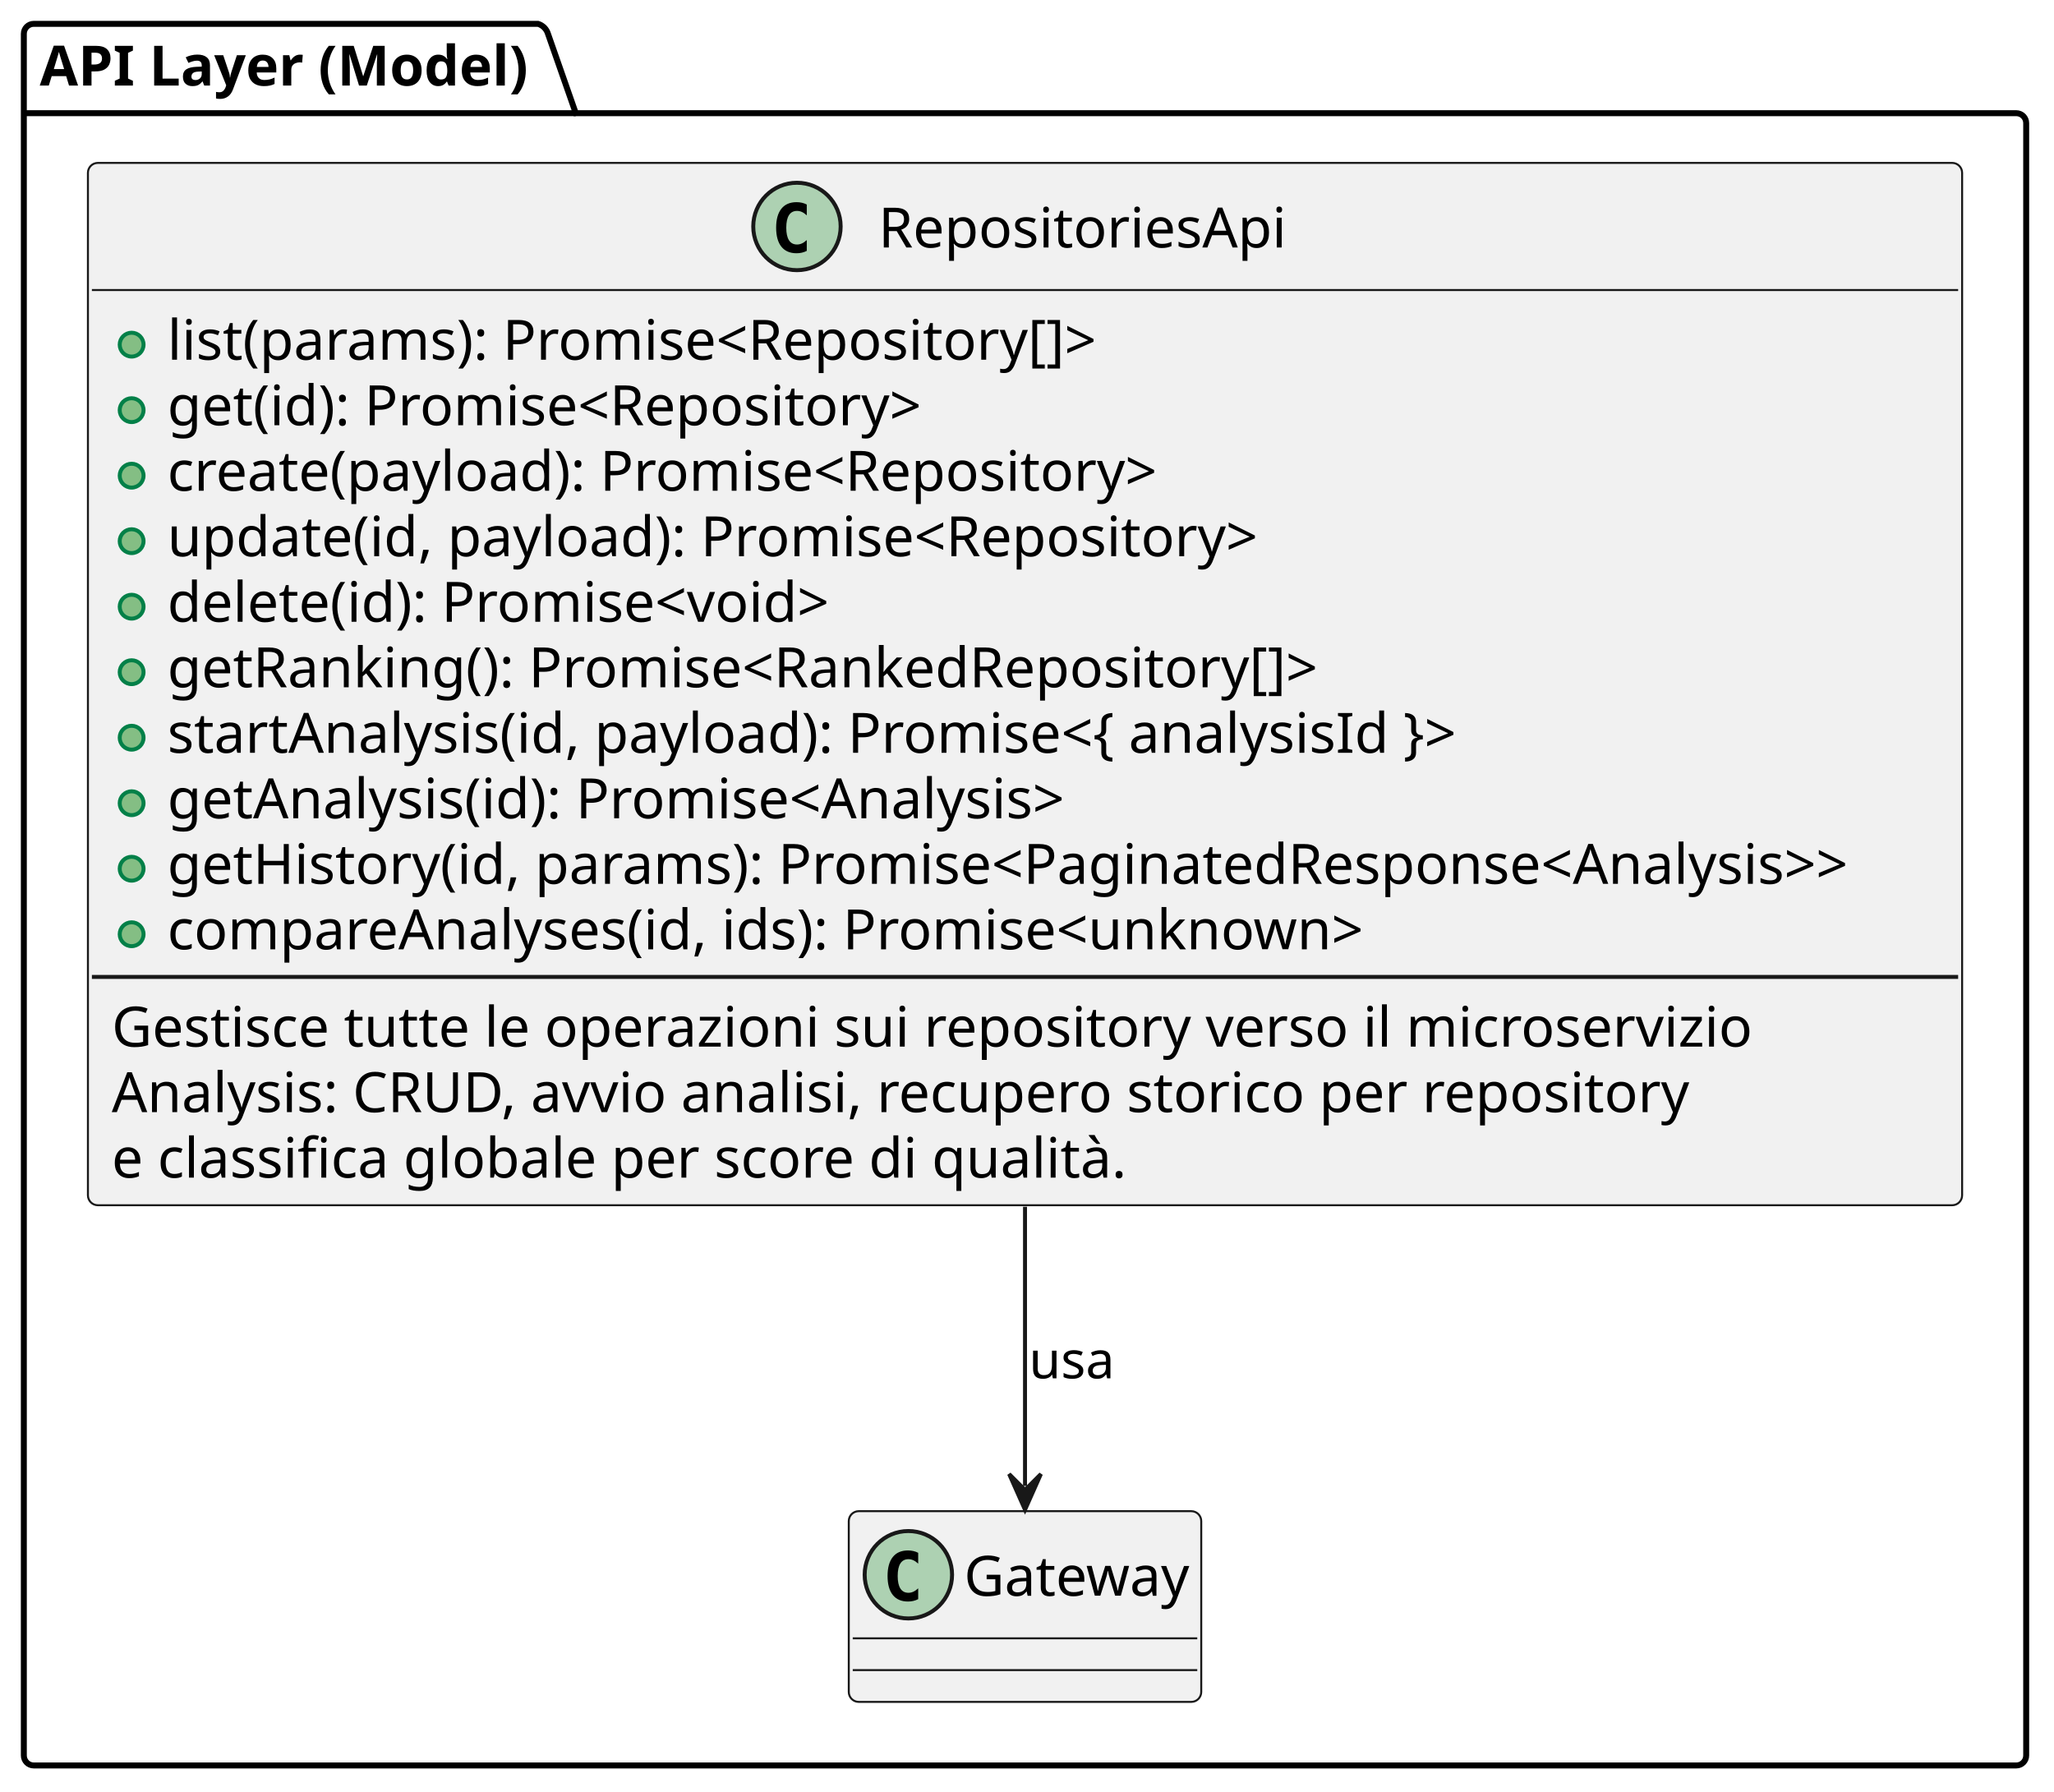
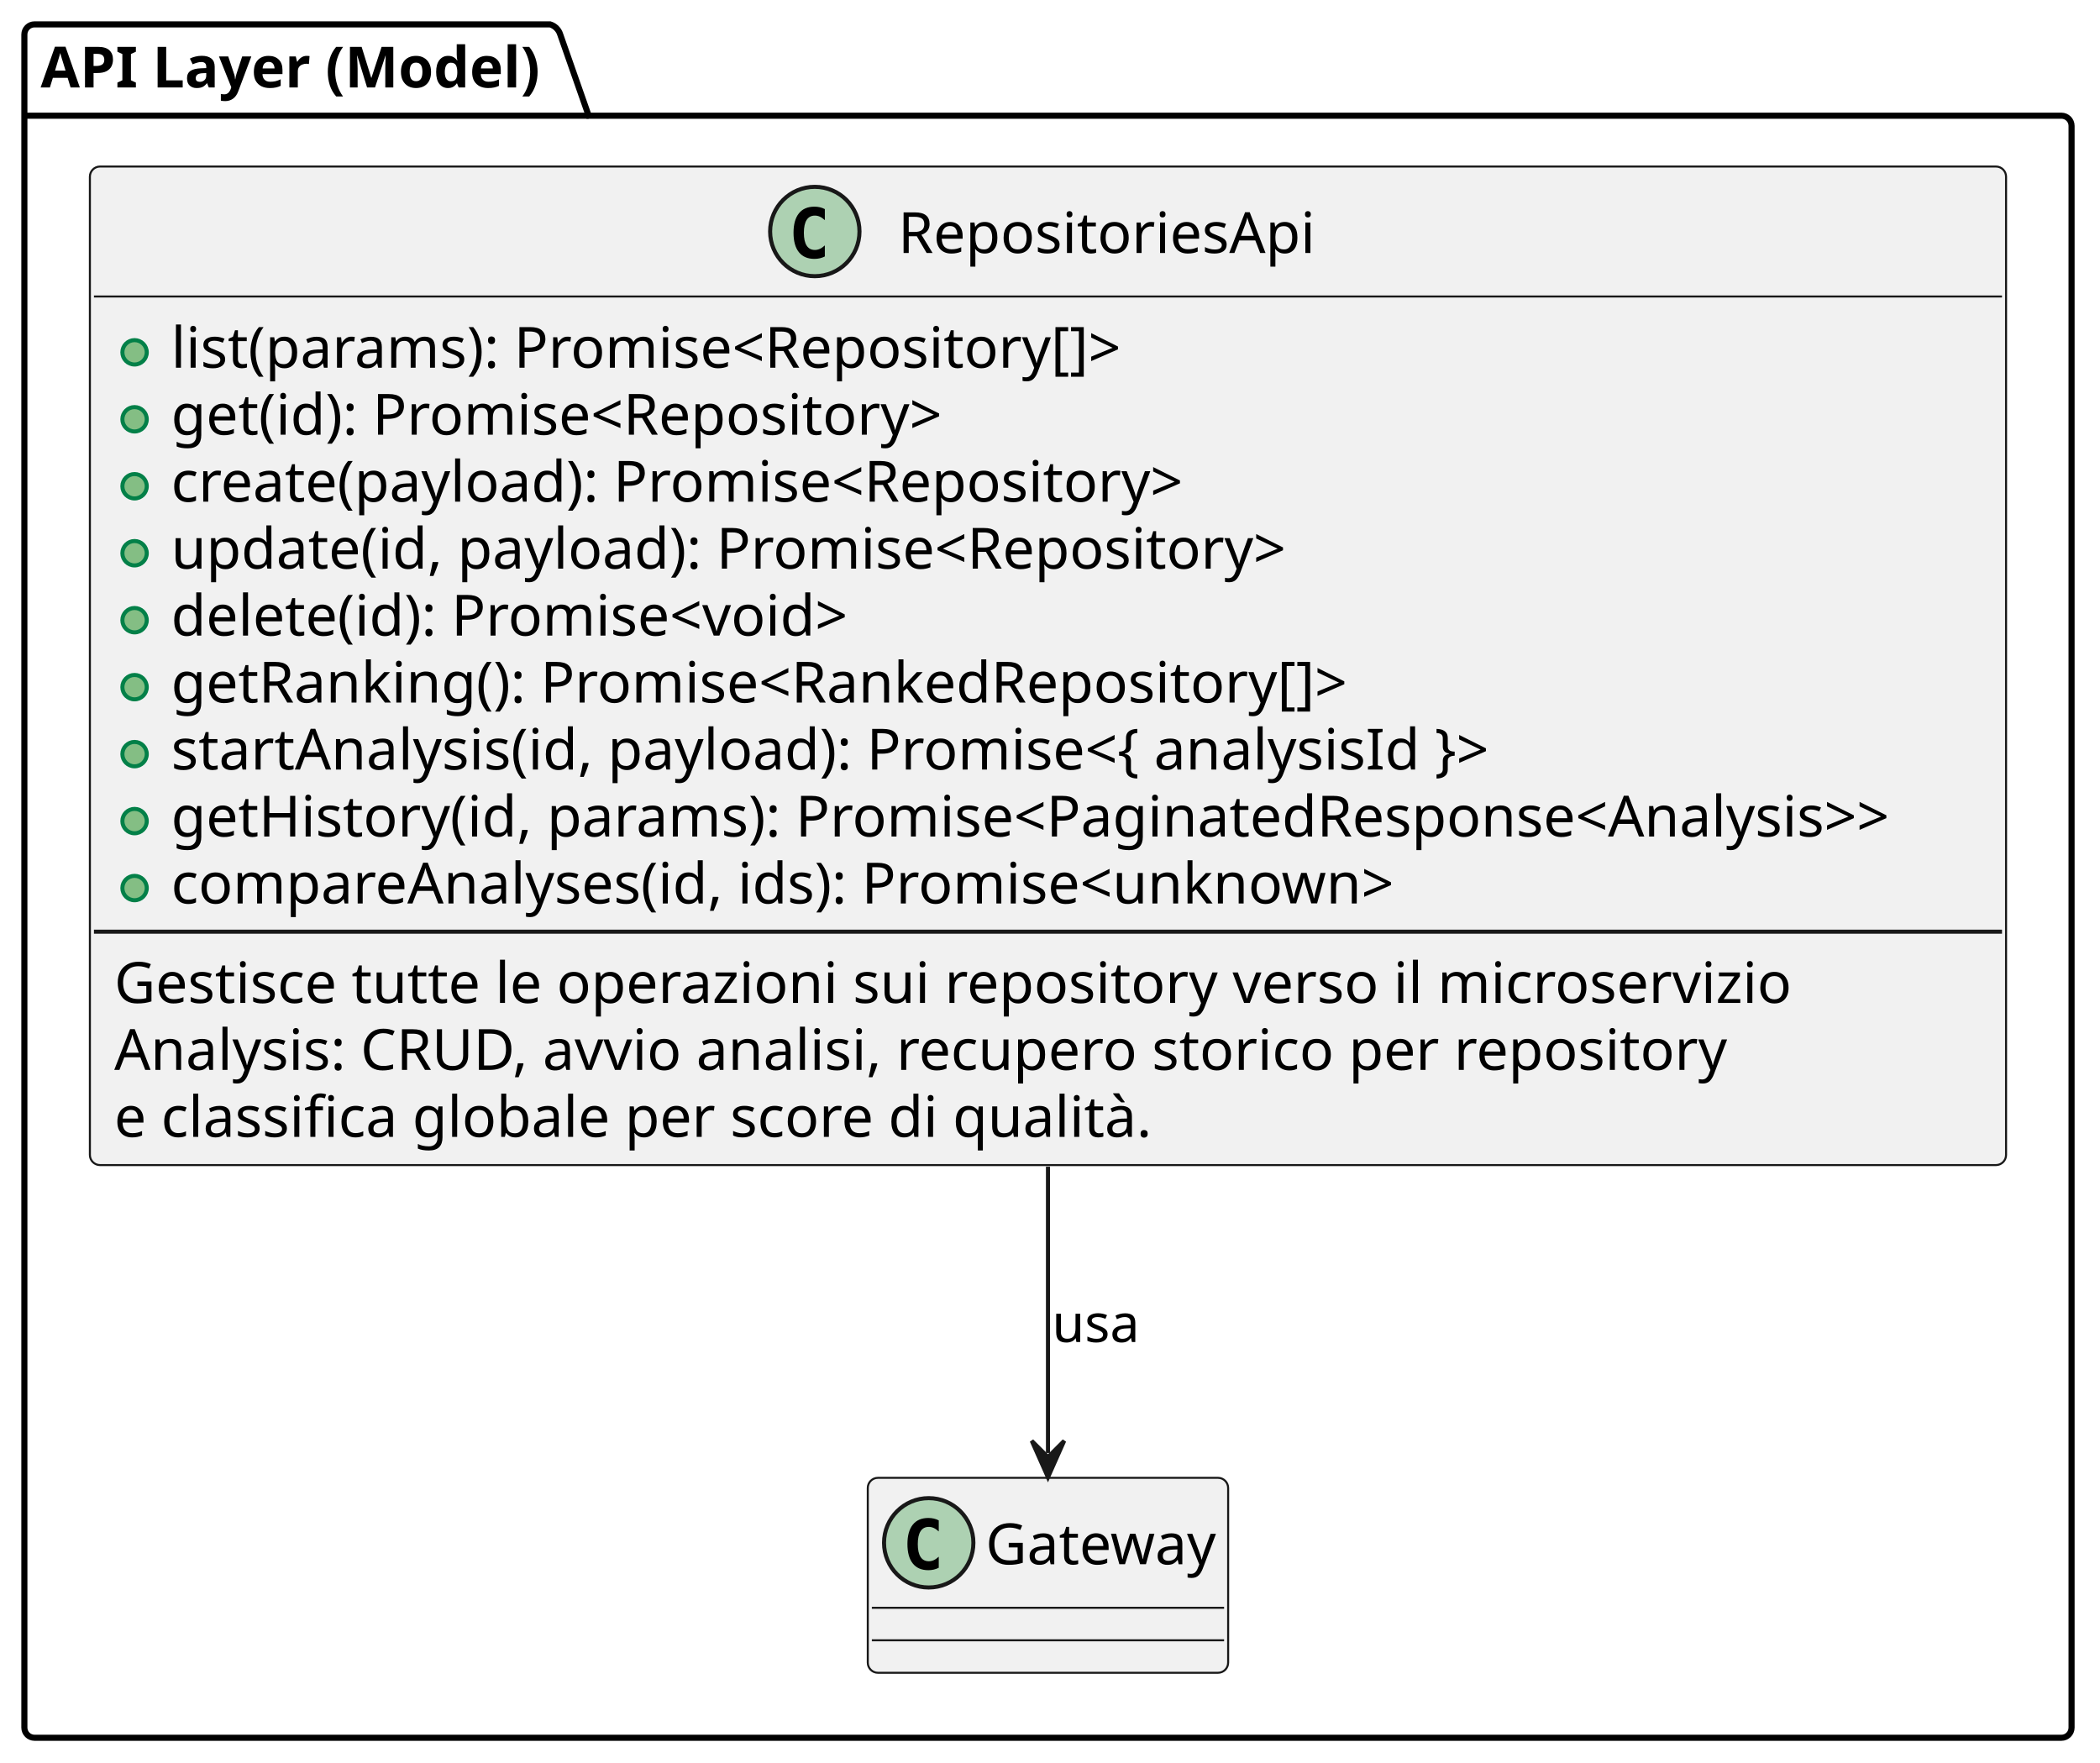
- <svg xmlns="http://www.w3.org/2000/svg" contentStyleType="text/css" data-diagram-type="CLASS" height="451px" preserveAspectRatio="none" style="width:517px;height:451px;background:#FFFFFF;" version="1.1" viewBox="0 0 517 451" width="517px" zoomAndPan="magnify">
+ <svg xmlns="http://www.w3.org/2000/svg" contentStyleType="text/css" data-diagram-type="CLASS" height="434px" preserveAspectRatio="none" style="width:517px;height:434px;background:#FFFFFF;" version="1.1" viewBox="0 0 517 434" width="517px" zoomAndPan="magnify">
  <defs />
  <g>
    <g class="cluster" data-qualified-name="API Layer .Model." data-source-line="1" id="ent0002">
-       <path d="M8.5,6 L135.425,6 A3.75,3.75 0 0 1 137.925,8.5 L144.925,28.488 L507.5,28.488 A2.5,2.5 0 0 1 510,30.988 L510,441.85 A2.5,2.5 0 0 1 507.5,444.35 L8.5,444.35 A2.5,2.5 0 0 1 6,441.85 L6,8.5 A2.5,2.5 0 0 1 8.5,6" fill="none" style="stroke:#000000;stroke-width:1.5;" />
+       <path d="M8.5,6 L135.425,6 A3.75,3.75 0 0 1 137.925,8.5 L144.925,28.488 L507.5,28.488 A2.5,2.5 0 0 1 510,30.988 L510,425.36 A2.5,2.5 0 0 1 507.5,427.86 L8.5,427.86 A2.5,2.5 0 0 1 6,425.36 L6,8.5 A2.5,2.5 0 0 1 8.5,6" fill="none" style="stroke:#000000;stroke-width:1.5;" />
      <line style="stroke:#000000;stroke-width:1.5;" x1="6" x2="144.925" y1="28.488" y2="28.488" />
      <text fill="#000000" font-family="sans-serif" font-size="14" font-weight="bold" lengthAdjust="spacing" textLength="125.925" x="10" y="21.535">API Layer (Model)</text>
    </g>
    <g class="entity" data-qualified-name="API Layer .Model..RepositoriesApi" data-source-line="2" id="ent0003">
-       <rect fill="#F1F1F1" height="262.348" rx="2.5" ry="2.5" style="stroke:#181818;stroke-width:0.5;" width="471.744" x="22.13" y="41" />
+       <rect fill="#F1F1F1" height="245.859" rx="2.5" ry="2.5" style="stroke:#181818;stroke-width:0.5;" width="471.744" x="22.13" y="41" />
      <ellipse cx="200.596" cy="57" fill="#ADD1B2" rx="11" ry="11" style="stroke:#181818;stroke-width:1;" />
      <path d="M203.069,63.143 Q202.488,63.442 201.849,63.591 Q201.21,63.741 200.504,63.741 Q197.997,63.741 196.677,62.089 Q195.357,60.437 195.357,57.316 Q195.357,54.187 196.677,52.535 Q197.997,50.883 200.504,50.883 Q201.21,50.883 201.857,51.032 Q202.505,51.182 203.069,51.48 L203.069,54.203 Q202.438,53.622 201.845,53.352 Q201.251,53.083 200.62,53.083 Q199.275,53.083 198.591,54.149 Q197.906,55.216 197.906,57.316 Q197.906,59.408 198.591,60.474 Q199.275,61.541 200.62,61.541 Q201.251,61.541 201.845,61.271 Q202.438,61.002 203.069,60.42 Z " fill="#000000" />
      <text fill="#000000" font-family="sans-serif" font-size="14" lengthAdjust="spacing" textLength="106.312" x="221.096" y="62.291">RepositoriesApi</text>
      <line style="stroke:#181818;stroke-width:0.5;" x1="23.13" x2="492.874" y1="73" y2="73" />
      <g data-visibility-modifier="PUBLIC_METHOD">
        <ellipse cx="33.13" cy="86.744" fill="#84BE84" rx="3" ry="3" style="stroke:#038048;stroke-width:1;" />
      </g>
      <text fill="#000000" font-family="sans-serif" font-size="14" lengthAdjust="spacing" textLength="246.251" x="42.13" y="90.535">list(params): Promise&lt;Repository[]&gt;</text>
      <g data-visibility-modifier="PUBLIC_METHOD">
        <ellipse cx="33.13" cy="103.232" fill="#84BE84" rx="3" ry="3" style="stroke:#038048;stroke-width:1;" />
      </g>
      <text fill="#000000" font-family="sans-serif" font-size="14" lengthAdjust="spacing" textLength="201.093" x="42.13" y="107.023">get(id): Promise&lt;Repository&gt;</text>
      <g data-visibility-modifier="PUBLIC_METHOD">
        <ellipse cx="33.13" cy="119.721" fill="#84BE84" rx="3" ry="3" style="stroke:#038048;stroke-width:1;" />
      </g>
      <text fill="#000000" font-family="sans-serif" font-size="14" lengthAdjust="spacing" textLength="260.982" x="42.13" y="123.512">create(payload): Promise&lt;Repository&gt;</text>
      <g data-visibility-modifier="PUBLIC_METHOD">
        <ellipse cx="33.13" cy="136.209" fill="#84BE84" rx="3" ry="3" style="stroke:#038048;stroke-width:1;" />
      </g>
      <text fill="#000000" font-family="sans-serif" font-size="14" lengthAdjust="spacing" textLength="288.312" x="42.13" y="140">update(id, payload): Promise&lt;Repository&gt;</text>
      <g data-visibility-modifier="PUBLIC_METHOD">
        <ellipse cx="33.13" cy="152.697" fill="#84BE84" rx="3" ry="3" style="stroke:#038048;stroke-width:1;" />
      </g>
      <text fill="#000000" font-family="sans-serif" font-size="14" lengthAdjust="spacing" textLength="177.399" x="42.13" y="156.488">delete(id): Promise&lt;void&gt;</text>
      <g data-visibility-modifier="PUBLIC_METHOD">
        <ellipse cx="33.13" cy="169.185" fill="#84BE84" rx="3" ry="3" style="stroke:#038048;stroke-width:1;" />
      </g>
      <text fill="#000000" font-family="sans-serif" font-size="14" lengthAdjust="spacing" textLength="302.326" x="42.13" y="172.977">getRanking(): Promise&lt;RankedRepository[]&gt;</text>
      <g data-visibility-modifier="PUBLIC_METHOD">
        <ellipse cx="33.13" cy="185.674" fill="#84BE84" rx="3" ry="3" style="stroke:#038048;stroke-width:1;" />
      </g>
      <text fill="#000000" font-family="sans-serif" font-size="14" lengthAdjust="spacing" textLength="340.58" x="42.13" y="189.465">startAnalysis(id, payload): Promise&lt;{ analysisId }&gt;</text>
      <g data-visibility-modifier="PUBLIC_METHOD">
        <ellipse cx="33.13" cy="202.162" fill="#84BE84" rx="3" ry="3" style="stroke:#038048;stroke-width:1;" />
      </g>
-       <text fill="#000000" font-family="sans-serif" font-size="14" lengthAdjust="spacing" textLength="240.488" x="42.13" y="205.953">getAnalysis(id): Promise&lt;Analysis&gt;</text>
+       <text fill="#000000" font-family="sans-serif" font-size="14" lengthAdjust="spacing" textLength="445.744" x="42.13" y="205.953">getHistory(id, params): Promise&lt;PaginatedResponse&lt;Analysis&gt;&gt;</text>
      <g data-visibility-modifier="PUBLIC_METHOD">
        <ellipse cx="33.13" cy="218.65" fill="#84BE84" rx="3" ry="3" style="stroke:#038048;stroke-width:1;" />
      </g>
-       <text fill="#000000" font-family="sans-serif" font-size="14" lengthAdjust="spacing" textLength="445.744" x="42.13" y="222.441">getHistory(id, params): Promise&lt;PaginatedResponse&lt;Analysis&gt;&gt;</text>
-       <g data-visibility-modifier="PUBLIC_METHOD">
-         <ellipse cx="33.13" cy="235.139" fill="#84BE84" rx="3" ry="3" style="stroke:#038048;stroke-width:1;" />
-       </g>
-       <text fill="#000000" font-family="sans-serif" font-size="14" lengthAdjust="spacing" textLength="316.805" x="42.13" y="238.93">compareAnalyses(id, ids): Promise&lt;unknown&gt;</text>
-       <line style="stroke:#181818;stroke-width:1;" x1="23.13" x2="492.874" y1="245.883" y2="245.883" />
-       <text fill="#000000" font-family="sans-serif" font-size="14" lengthAdjust="spacing" textLength="432.728" x="28.13" y="263.418">Gestisce tutte le operazioni sui repository verso il microservizio</text>
-       <text fill="#000000" font-family="sans-serif" font-size="14" lengthAdjust="spacing" textLength="415.269" x="28.13" y="279.906">Analysis: CRUD, avvio analisi, recupero storico per repository</text>
-       <text fill="#000000" font-family="sans-serif" font-size="14" lengthAdjust="spacing" textLength="267.866" x="28.13" y="296.394">e classifica globale per score di qualità.</text>
+       <text fill="#000000" font-family="sans-serif" font-size="14" lengthAdjust="spacing" textLength="316.805" x="42.13" y="222.441">compareAnalyses(id, ids): Promise&lt;unknown&gt;</text>
+       <line style="stroke:#181818;stroke-width:1;" x1="23.13" x2="492.874" y1="229.394" y2="229.394" />
+       <text fill="#000000" font-family="sans-serif" font-size="14" lengthAdjust="spacing" textLength="432.728" x="28.13" y="246.93">Gestisce tutte le operazioni sui repository verso il microservizio</text>
+       <text fill="#000000" font-family="sans-serif" font-size="14" lengthAdjust="spacing" textLength="415.269" x="28.13" y="263.418">Analysis: CRUD, avvio analisi, recupero storico per repository</text>
+       <text fill="#000000" font-family="sans-serif" font-size="14" lengthAdjust="spacing" textLength="267.866" x="28.13" y="279.906">e classifica globale per score di qualità.</text>
    </g>
-     <g class="entity" data-qualified-name="API Layer .Model..Gateway" data-source-line="19" id="ent0004">
-       <rect fill="#F1F1F1" height="48" rx="2.5" ry="2.5" style="stroke:#181818;stroke-width:0.5;" width="88.718" x="213.64" y="380.35" />
-       <ellipse cx="228.64" cy="396.35" fill="#ADD1B2" rx="11" ry="11" style="stroke:#181818;stroke-width:1;" />
-       <path d="M231.113,402.493 Q230.532,402.792 229.893,402.941 Q229.254,403.091 228.548,403.091 Q226.041,403.091 224.721,401.439 Q223.402,399.787 223.402,396.666 Q223.402,393.536 224.721,391.885 Q226.041,390.233 228.548,390.233 Q229.254,390.233 229.901,390.382 Q230.549,390.532 231.113,390.83 L231.113,393.553 Q230.482,392.972 229.889,392.702 Q229.295,392.433 228.664,392.433 Q227.32,392.433 226.635,393.499 Q225.95,394.566 225.95,396.666 Q225.95,398.758 226.635,399.824 Q227.32,400.891 228.664,400.891 Q229.295,400.891 229.889,400.621 Q230.482,400.351 231.113,399.77 Z " fill="#000000" />
-       <text fill="#000000" font-family="sans-serif" font-size="14" lengthAdjust="spacing" textLength="56.718" x="242.64" y="401.641">Gateway</text>
-       <line style="stroke:#181818;stroke-width:0.5;" x1="214.64" x2="301.358" y1="412.35" y2="412.35" />
-       <line style="stroke:#181818;stroke-width:0.5;" x1="214.64" x2="301.358" y1="420.35" y2="420.35" />
+     <g class="entity" data-qualified-name="API Layer .Model..Gateway" data-source-line="18" id="ent0004">
+       <rect fill="#F1F1F1" height="48" rx="2.5" ry="2.5" style="stroke:#181818;stroke-width:0.5;" width="88.718" x="213.64" y="363.86" />
+       <ellipse cx="228.64" cy="379.86" fill="#ADD1B2" rx="11" ry="11" style="stroke:#181818;stroke-width:1;" />
+       <path d="M231.113,386.003 Q230.532,386.302 229.893,386.451 Q229.254,386.601 228.548,386.601 Q226.041,386.601 224.721,384.949 Q223.402,383.297 223.402,380.176 Q223.402,377.046 224.721,375.395 Q226.041,373.743 228.548,373.743 Q229.254,373.743 229.901,373.892 Q230.549,374.042 231.113,374.341 L231.113,377.063 Q230.482,376.482 229.889,376.212 Q229.295,375.942 228.664,375.942 Q227.32,375.942 226.635,377.009 Q225.95,378.076 225.95,380.176 Q225.95,382.268 226.635,383.334 Q227.32,384.401 228.664,384.401 Q229.295,384.401 229.889,384.131 Q230.482,383.861 231.113,383.28 Z " fill="#000000" />
+       <text fill="#000000" font-family="sans-serif" font-size="14" lengthAdjust="spacing" textLength="56.718" x="242.64" y="385.151">Gateway</text>
+       <line style="stroke:#181818;stroke-width:0.5;" x1="214.64" x2="301.358" y1="395.86" y2="395.86" />
+       <line style="stroke:#181818;stroke-width:0.5;" x1="214.64" x2="301.358" y1="403.86" y2="403.86" />
    </g>
-     <g class="link" data-entity-1="ent0003" data-entity-2="ent0004" data-link-type="dependency" data-source-line="19" id="lnk5">
-       <path codeLine="19" d="M258,303.73 C258,333.16 258,355.21 258,374" fill="none" id="RepositoriesApi-to-Gateway" style="stroke:#181818;stroke-width:1;" />
-       <polygon fill="#181818" points="258,380,262,371,258,375,254,371,258,380" style="stroke:#181818;stroke-width:1;" />
-       <text fill="#000000" font-family="sans-serif" font-size="13" lengthAdjust="spacing" textLength="21.874" x="259" y="346.918">usa</text>
+     <g class="link" data-entity-1="ent0003" data-entity-2="ent0004" data-link-type="dependency" data-source-line="18" id="lnk5">
+       <path codeLine="18" d="M258,287.26 C258,316.6 258,338.87 258,357.75" fill="none" id="RepositoriesApi-to-Gateway" style="stroke:#181818;stroke-width:1;" />
+       <polygon fill="#181818" points="258,363.75,262,354.75,258,358.75,254,354.75,258,363.75" style="stroke:#181818;stroke-width:1;" />
+       <text fill="#000000" font-family="sans-serif" font-size="13" lengthAdjust="spacing" textLength="21.874" x="259" y="330.428">usa</text>
    </g>
  </g>
</svg>
